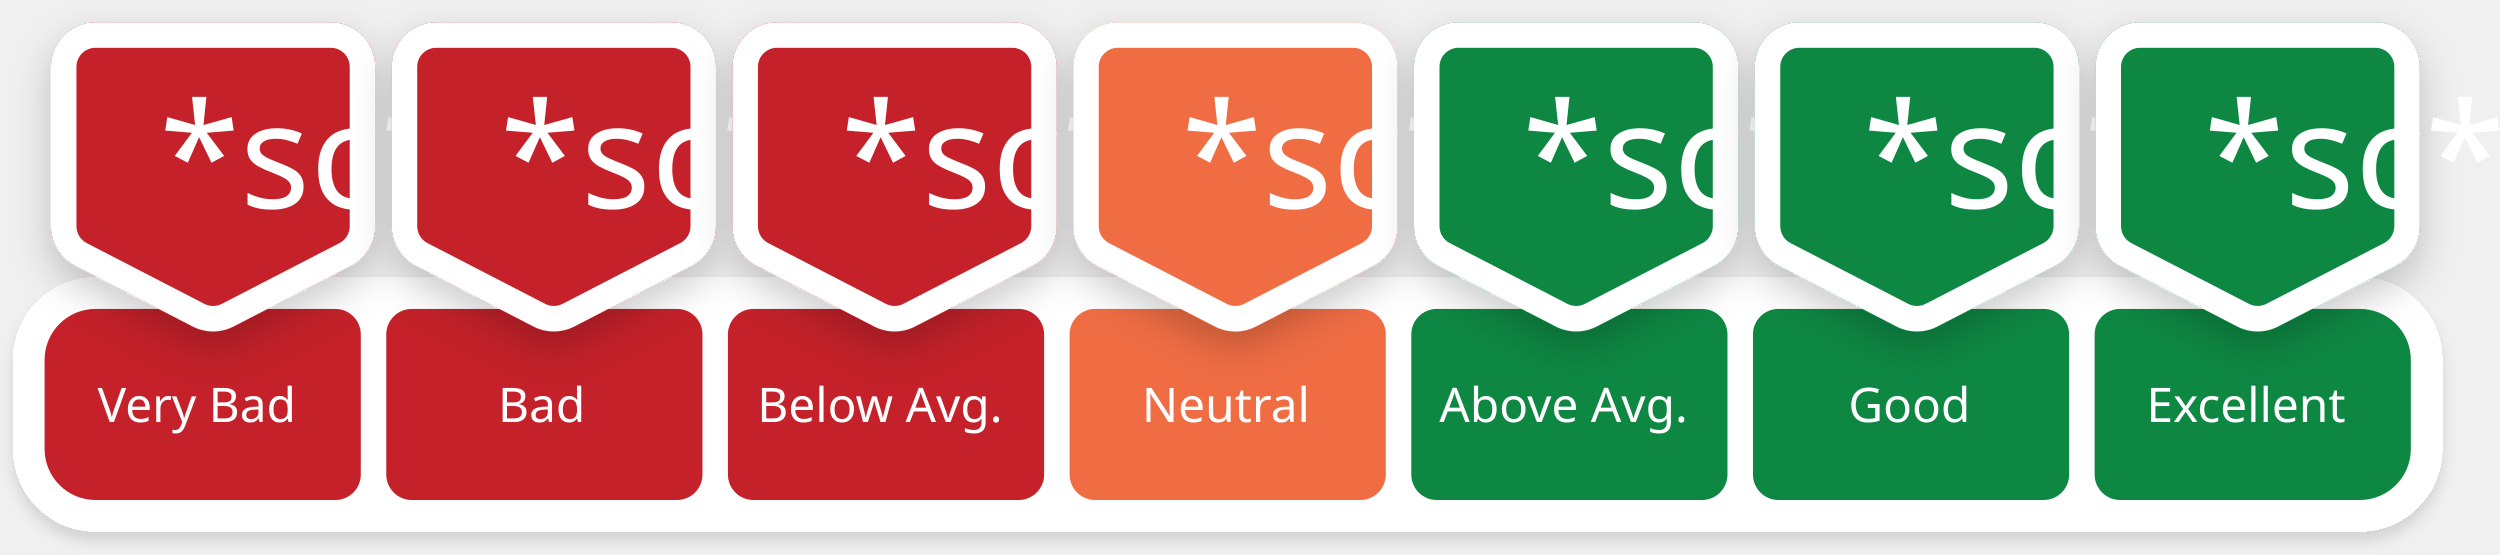
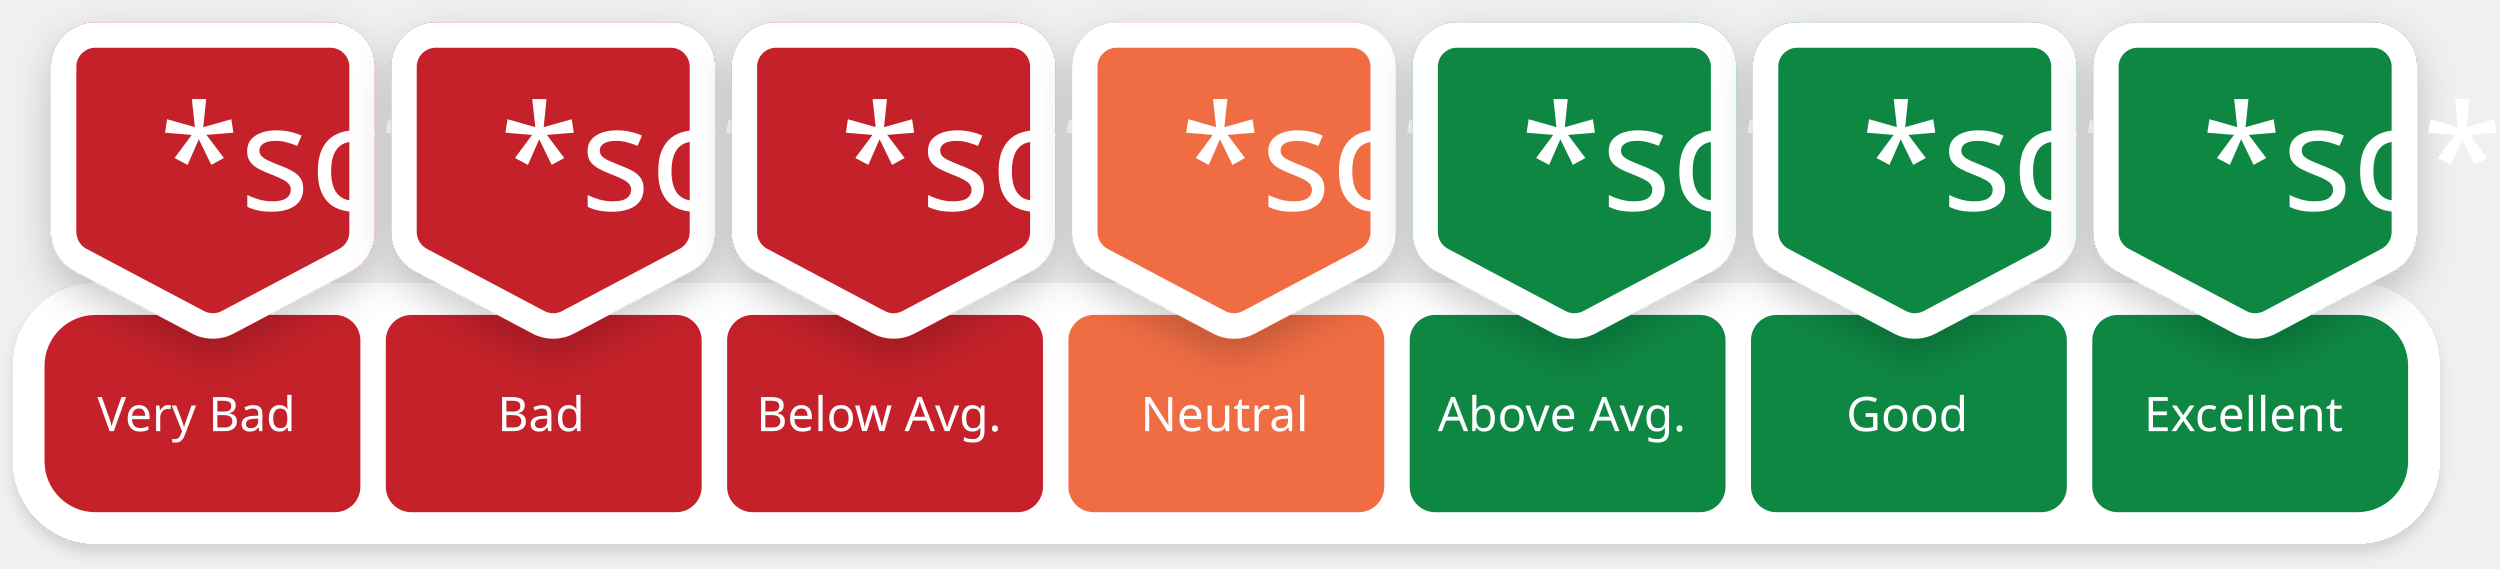
- <svg xmlns="http://www.w3.org/2000/svg" width="785" height="174" viewBox="0 0 785 174" fill="none">
+ <svg xmlns="http://www.w3.org/2000/svg" width="805" height="183" viewBox="0 0 805 183" fill="none">
  <g id="slider-ueqs">
    <g id="Frame 1" filter="url(#filter0_d_9_138)">
-       <rect x="4" y="87" width="763" height="80" rx="26" fill="white" shape-rendering="crispEdges" />
+       <rect x="4.097" y="91.17" width="781.562" height="84" rx="26.633" fill="white" shape-rendering="crispEdges" />
      <g id="frame-3">
-         <path d="M14 113C14 104.163 21.163 97 30 97H105.286C109.704 97 113.286 100.582 113.286 105V149C113.286 153.418 109.704 157 105.286 157H30C21.163 157 14 149.837 14 141V113Z" fill="#C4212A" />
-         <text id="label" fill="white" xml:space="preserve" style="white-space: pre" font-family="Arial Rounded MT Bold" font-size="15" letter-spacing="0em">
-           <tspan x="30.618" y="132.515">Very Bad</tspan>
+         <path d="M14.341 117.803C14.341 108.751 21.678 101.414 30.73 101.414H107.847C112.373 101.414 116.042 105.082 116.042 109.608V156.732C116.042 161.258 112.373 164.927 107.847 164.927H30.73C21.678 164.927 14.341 157.589 14.341 148.538V117.803Z" fill="#C4212A" />
+         <text id="label" fill="white" xml:space="preserve" style="white-space: pre" font-family="Arial Rounded MT Bold" font-size="15.365" letter-spacing="0em">
+           <tspan x="31.363" y="138.82">Very Bad</tspan>
        </text>
      </g>
      <g id="frame-2">
-         <rect x="121.286" y="97" width="99.286" height="60" rx="8" fill="#C4212A" />
-         <text id="label_2" fill="white" xml:space="preserve" style="white-space: pre" font-family="Arial Rounded MT Bold" font-size="15" letter-spacing="0em">
-           <tspan x="156.383" y="132.515">Bad</tspan>
+         <rect x="124.236" y="101.414" width="101.701" height="63.513" rx="8.195" fill="#C4212A" />
+         <text id="label_2" fill="white" xml:space="preserve" style="white-space: pre" font-family="Arial Rounded MT Bold" font-size="15.365" letter-spacing="0em">
+           <tspan x="160.187" y="138.82">Bad</tspan>
        </text>
      </g>
      <g id="frame-1">
-         <rect x="228.571" y="97" width="99.286" height="60" rx="8" fill="#C4212A" />
-         <text id="label_3" fill="white" xml:space="preserve" style="white-space: pre" font-family="Arial Rounded MT Bold" font-size="15" letter-spacing="0em">
-           <tspan x="237.785" y="132.515">Below Avg.</tspan>
+         <rect x="234.132" y="101.414" width="101.701" height="63.513" rx="8.195" fill="#C4212A" />
+         <text id="label_3" fill="white" xml:space="preserve" style="white-space: pre" font-family="Arial Rounded MT Bold" font-size="15.365" letter-spacing="0em">
+           <tspan x="243.569" y="138.82">Below Avg.</tspan>
        </text>
      </g>
      <g id="frame0">
-         <rect x="335.857" y="97" width="99.286" height="60" rx="8" fill="#F06D44" />
-         <text id="label2" fill="white" xml:space="preserve" style="white-space: pre" font-family="Arial Rounded MT Bold" font-size="15" letter-spacing="0em">
-           <tspan x="358.554" y="132.515">Neutral</tspan>
+         <rect x="344.028" y="101.414" width="101.701" height="63.513" rx="8.195" fill="#F06D44" />
+         <text id="label2" fill="white" xml:space="preserve" style="white-space: pre" font-family="Arial Rounded MT Bold" font-size="15.365" letter-spacing="0em">
+           <tspan x="367.277" y="138.82">Neutral</tspan>
        </text>
      </g>
      <g id="frame1">
-         <rect x="443.143" y="97" width="99.286" height="60" rx="8" fill="#0E8743" />
-         <text id="label3" fill="white" xml:space="preserve" style="white-space: pre" font-family="Arial Rounded MT Bold" font-size="15" letter-spacing="0em">
-           <tspan x="451.946" y="132.515">Above Avg.</tspan>
+         <rect x="453.924" y="101.414" width="101.701" height="63.513" rx="8.195" fill="#0E8743" />
+         <text id="label3" fill="white" xml:space="preserve" style="white-space: pre" font-family="Arial Rounded MT Bold" font-size="15.365" letter-spacing="0em">
+           <tspan x="462.941" y="138.82">Above Avg.</tspan>
        </text>
      </g>
      <g id="frame2">
-         <rect x="550.429" y="97" width="99.286" height="60" rx="8" fill="#0E8743" />
-         <text id="label3_2" fill="white" xml:space="preserve" style="white-space: pre" font-family="Arial Rounded MT Bold" font-size="15" letter-spacing="0em">
-           <tspan x="580.377" y="132.515">Good</tspan>
+         <rect x="563.819" y="101.414" width="101.701" height="63.513" rx="8.195" fill="#0E8743" />
+         <text id="label3_2" fill="white" xml:space="preserve" style="white-space: pre" font-family="Arial Rounded MT Bold" font-size="15.365" letter-spacing="0em">
+           <tspan x="594.496" y="138.82">Good</tspan>
        </text>
      </g>
      <g id="frame3">
-         <path d="M657.714 105C657.714 100.582 661.296 97 665.714 97H741C749.837 97 757 104.163 757 113V141C757 149.837 749.837 157 741 157H665.714C661.296 157 657.714 153.418 657.714 149V105Z" fill="#0E8743" />
-         <text id="label3_3" fill="white" xml:space="preserve" style="white-space: pre" font-family="Arial Rounded MT Bold" font-size="15" letter-spacing="0em">
-           <tspan x="673.988" y="132.515">Excellent</tspan>
+         <path d="M673.715 109.608C673.715 105.082 677.384 101.414 681.91 101.414H759.027C768.078 101.414 775.416 108.751 775.416 117.803V148.538C775.416 157.589 768.078 164.927 759.027 164.927H681.91C677.384 164.927 673.715 161.258 673.715 156.732V109.608Z" fill="#0E8743" />
+         <text id="label3_3" fill="white" xml:space="preserve" style="white-space: pre" font-family="Arial Rounded MT Bold" font-size="15.365" letter-spacing="0em">
+           <tspan x="690.385" y="138.82">Excellent</tspan>
        </text>
      </g>
    </g>
    <g id="bubble-3">
      <g id="Union" filter="url(#filter1_d_9_138)">
        <mask id="path-16-inside-1_9_138" fill="white">
-           <path d="M73.334 102.512C69.304 104.593 64.515 104.593 60.485 102.512L23.576 83.449C18.923 81.046 16 76.247 16 71.01V21C16 13.268 22.268 7 30 7H103.818C111.55 7 117.818 13.268 117.818 21V71.01C117.818 76.247 114.896 81.046 110.243 83.449L73.334 102.512Z" />
-         </mask>
-         <path d="M73.334 102.512C69.304 104.593 64.515 104.593 60.485 102.512L23.576 83.449C18.923 81.046 16 76.247 16 71.01V21C16 13.268 22.268 7 30 7H103.818C111.55 7 117.818 13.268 117.818 21V71.01C117.818 76.247 114.896 81.046 110.243 83.449L73.334 102.512Z" fill="#C4212A" />
-         <path d="M110.243 83.449L106.572 76.341L110.243 83.449ZM23.576 83.449L27.247 76.341L23.576 83.449ZM73.334 102.512L69.662 95.404L73.334 102.512ZM60.485 102.512L64.156 95.404L27.247 76.341L23.576 83.449L19.904 90.557L56.813 109.62L60.485 102.512ZM16 71.01H24V21H16H8V71.01H16ZM30 7V15H103.818V7V-1H30V7ZM117.818 21H109.818V71.01H117.818H125.818V21H117.818ZM110.243 83.449L106.572 76.341L69.662 95.404L73.334 102.512L77.005 109.62L113.914 90.557L110.243 83.449ZM117.818 71.01H109.818C109.818 73.254 108.566 75.311 106.572 76.341L110.243 83.449L113.914 90.557C121.226 86.78 125.818 79.239 125.818 71.01H117.818ZM103.818 7V15C107.132 15 109.818 17.686 109.818 21H117.818H125.818C125.818 8.85 115.969 -1 103.818 -1V7ZM16 21H24C24 17.686 26.686 15 30 15V7V-1C17.85 -1 8 8.85 8 21H16ZM23.576 83.449L27.247 76.341C25.253 75.311 24 73.254 24 71.01H16H8C8 79.239 12.593 86.78 19.904 90.557L23.576 83.449ZM60.485 102.512L56.813 109.62C63.147 112.891 70.672 112.891 77.005 109.62L73.334 102.512L69.662 95.404C67.935 96.296 65.883 96.296 64.156 95.404L60.485 102.512Z" fill="white" mask="url(#path-16-inside-1_9_138)" />
-       </g>
-       <text id="score" fill="white" xml:space="preserve" style="white-space: pre" font-family="Arial Rounded MT Bold" font-size="46" letter-spacing="0em">
-         <tspan x="50" y="65.374">*sc*</tspan>
+           <path d="M75.247 107.389C71.049 109.611 66.024 109.611 61.827 107.389L24.02 87.372C19.325 84.887 16.389 80.01 16.389 74.698V21.511C16.389 13.591 22.81 7.17 30.73 7.17H106.344C114.264 7.17 120.684 13.591 120.684 21.511V74.698C120.684 80.01 117.748 84.887 113.054 87.372L75.247 107.389Z" />
+         </mask>
+         <path d="M75.247 107.389C71.049 109.611 66.024 109.611 61.827 107.389L24.02 87.372C19.325 84.887 16.389 80.01 16.389 74.698V21.511C16.389 13.591 22.81 7.17 30.73 7.17H106.344C114.264 7.17 120.684 13.591 120.684 21.511V74.698C120.684 80.01 117.748 84.887 113.054 87.372L75.247 107.389Z" fill="#C4212A" />
+         <path d="M113.054 87.372L116.888 94.615L113.054 87.372ZM24.02 87.372L27.854 80.13L24.02 87.372ZM61.827 107.389L65.661 100.147L27.854 80.13L24.02 87.372L20.185 94.615L57.992 114.631L61.827 107.389ZM16.389 74.698H24.584V21.511H16.389H8.195V74.698H16.389ZM30.73 7.17V15.365H106.344V7.17V-1.024H30.73V7.17ZM120.684 21.511H112.49V74.698H120.684H128.879V21.511H120.684ZM113.054 87.372L109.219 80.13L71.412 100.147L75.247 107.389L79.081 114.631L116.888 94.615L113.054 87.372ZM120.684 74.698H112.49C112.49 76.975 111.231 79.065 109.219 80.13L113.054 87.372L116.888 94.615C124.265 90.709 128.879 83.046 128.879 74.698H120.684ZM106.344 7.17V15.365C109.738 15.365 112.49 18.117 112.49 21.511H120.684H128.879C128.879 9.065 118.789 -1.024 106.344 -1.024V7.17ZM16.389 21.511H24.584C24.584 18.117 27.335 15.365 30.73 15.365V7.17V-1.024C18.284 -1.024 8.195 9.065 8.195 21.511H16.389ZM24.02 87.372L27.854 80.13C25.842 79.065 24.584 76.975 24.584 74.698H16.389H8.195C8.195 83.046 12.808 90.709 20.185 94.615L24.02 87.372ZM61.827 107.389L57.992 114.631C64.588 118.124 72.485 118.124 79.081 114.631L75.247 107.389L71.412 100.147C69.614 101.099 67.46 101.099 65.661 100.147L61.827 107.389Z" fill="white" mask="url(#path-16-inside-1_9_138)" />
+       </g>
+       <text id="score" fill="white" xml:space="preserve" style="white-space: pre" font-family="Arial Rounded MT Bold" font-size="47.119" letter-spacing="0em">
+         <tspan x="51.216" y="67.703">*sc*</tspan>
      </text>
    </g>
    <g id="bubble-2">
      <g id="Union_2" filter="url(#filter2_d_9_138)">
        <mask id="path-19-inside-2_9_138" fill="white">
-           <path d="M180.334 102.512C176.304 104.593 171.515 104.593 167.485 102.512L130.575 83.449C125.923 81.046 123 76.247 123 71.01V21C123 13.268 129.268 7 137 7H210.818C218.55 7 224.818 13.268 224.818 21V71.01C224.818 76.247 221.896 81.046 217.243 83.449L180.334 102.512Z" />
-         </mask>
-         <path d="M180.334 102.512C176.304 104.593 171.515 104.593 167.485 102.512L130.575 83.449C125.923 81.046 123 76.247 123 71.01V21C123 13.268 129.268 7 137 7H210.818C218.55 7 224.818 13.268 224.818 21V71.01C224.818 76.247 221.896 81.046 217.243 83.449L180.334 102.512Z" fill="#C4212A" />
-         <path d="M217.243 83.449L213.572 76.341L217.243 83.449ZM130.575 83.449L134.247 76.341L130.575 83.449ZM180.334 102.512L176.663 95.404L180.334 102.512ZM167.485 102.512L171.156 95.404L134.247 76.341L130.575 83.449L126.904 90.557L163.814 109.62L167.485 102.512ZM123 71.01H131V21H123H115V71.01H123ZM137 7V15H210.818V7V-1H137V7ZM224.818 21H216.818V71.01H224.818H232.818V21H224.818ZM217.243 83.449L213.572 76.341L176.663 95.404L180.334 102.512L184.005 109.62L220.914 90.557L217.243 83.449ZM224.818 71.01H216.818C216.818 73.254 215.566 75.311 213.572 76.341L217.243 83.449L220.914 90.557C228.226 86.78 232.818 79.239 232.818 71.01H224.818ZM210.818 7V15C214.132 15 216.818 17.686 216.818 21H224.818H232.818C232.818 8.85 222.969 -1 210.818 -1V7ZM123 21H131C131 17.686 133.686 15 137 15V7V-1C124.85 -1 115 8.85 115 21H123ZM130.575 83.449L134.247 76.341C132.253 75.311 131 73.254 131 71.01H123H115C115 79.239 119.593 86.78 126.904 90.557L130.575 83.449ZM167.485 102.512L163.814 109.62C170.147 112.891 177.672 112.891 184.005 109.62L180.334 102.512L176.663 95.404C174.935 96.296 172.883 96.296 171.156 95.404L167.485 102.512Z" fill="white" mask="url(#path-19-inside-2_9_138)" />
-       </g>
-       <text id="score_2" fill="white" xml:space="preserve" style="white-space: pre" font-family="Arial Rounded MT Bold" font-size="46" letter-spacing="0em">
-         <tspan x="157" y="65.374">*sc*</tspan>
+           <path d="M184.85 107.389C180.652 109.611 175.627 109.611 171.43 107.389L133.623 87.372C128.928 84.887 125.992 80.01 125.992 74.698V21.511C125.992 13.591 132.413 7.17 140.333 7.17H215.947C223.867 7.17 230.287 13.591 230.287 21.511V74.698C230.287 80.01 227.351 84.887 222.657 87.372L184.85 107.389Z" />
+         </mask>
+         <path d="M184.85 107.389C180.652 109.611 175.627 109.611 171.43 107.389L133.623 87.372C128.928 84.887 125.992 80.01 125.992 74.698V21.511C125.992 13.591 132.413 7.17 140.333 7.17H215.947C223.867 7.17 230.287 13.591 230.287 21.511V74.698C230.287 80.01 227.351 84.887 222.657 87.372L184.85 107.389Z" fill="#C4212A" />
+         <path d="M222.657 87.372L226.491 94.615L222.657 87.372ZM133.623 87.372L137.457 80.13L133.623 87.372ZM171.43 107.389L175.264 100.147L137.457 80.13L133.623 87.372L129.788 94.615L167.595 114.631L171.43 107.389ZM125.992 74.698H134.187V21.511H125.992H117.798V74.698H125.992ZM140.333 7.17V15.365H215.947V7.17V-1.024H140.333V7.17ZM230.287 21.511H222.093V74.698H230.287H238.482V21.511H230.287ZM222.657 87.372L218.822 80.13L181.016 100.147L184.85 107.389L188.684 114.631L226.491 94.615L222.657 87.372ZM230.287 74.698H222.093C222.093 76.975 220.834 79.065 218.822 80.13L222.657 87.372L226.491 94.615C233.868 90.709 238.482 83.046 238.482 74.698H230.287ZM215.947 7.17V15.365C219.341 15.365 222.093 18.117 222.093 21.511H230.287H238.482C238.482 9.065 228.392 -1.024 215.947 -1.024V7.17ZM125.992 21.511H134.187C134.187 18.117 136.939 15.365 140.333 15.365V7.17V-1.024C127.887 -1.024 117.798 9.065 117.798 21.511H125.992ZM133.623 87.372L137.457 80.13C135.445 79.065 134.187 76.975 134.187 74.698H125.992H117.798C117.798 83.046 122.411 90.709 129.788 94.615L133.623 87.372ZM171.43 107.389L167.595 114.631C174.191 118.124 182.088 118.124 188.684 114.631L184.85 107.389L181.016 100.147C179.217 101.099 177.063 101.099 175.264 100.147L171.43 107.389Z" fill="white" mask="url(#path-19-inside-2_9_138)" />
+       </g>
+       <text id="score_2" fill="white" xml:space="preserve" style="white-space: pre" font-family="Arial Rounded MT Bold" font-size="47.119" letter-spacing="0em">
+         <tspan x="160.819" y="67.703">*sc*</tspan>
      </text>
    </g>
    <g id="bubble-1">
      <g id="Union_3" filter="url(#filter3_d_9_138)">
        <mask id="path-22-inside-3_9_138" fill="white">
-           <path d="M287.334 102.512C283.304 104.593 278.515 104.593 274.485 102.512L237.575 83.449C232.923 81.046 230 76.247 230 71.01V21C230 13.268 236.268 7 244 7H317.818C325.55 7 331.818 13.268 331.818 21V71.01C331.818 76.247 328.896 81.046 324.243 83.449L287.334 102.512Z" />
-         </mask>
-         <path d="M287.334 102.512C283.304 104.593 278.515 104.593 274.485 102.512L237.575 83.449C232.923 81.046 230 76.247 230 71.01V21C230 13.268 236.268 7 244 7H317.818C325.55 7 331.818 13.268 331.818 21V71.01C331.818 76.247 328.896 81.046 324.243 83.449L287.334 102.512Z" fill="#C4212A" />
-         <path d="M324.243 83.449L320.572 76.341L324.243 83.449ZM237.575 83.449L241.247 76.341L237.575 83.449ZM287.334 102.512L283.663 95.404L287.334 102.512ZM274.485 102.512L278.156 95.404L241.247 76.341L237.575 83.449L233.904 90.557L270.814 109.62L274.485 102.512ZM230 71.01H238V21H230H222V71.01H230ZM244 7V15H317.818V7V-1H244V7ZM331.818 21H323.818V71.01H331.818H339.818V21H331.818ZM324.243 83.449L320.572 76.341L283.663 95.404L287.334 102.512L291.005 109.62L327.914 90.557L324.243 83.449ZM331.818 71.01H323.818C323.818 73.254 322.566 75.311 320.572 76.341L324.243 83.449L327.914 90.557C335.226 86.78 339.818 79.239 339.818 71.01H331.818ZM317.818 7V15C321.132 15 323.818 17.686 323.818 21H331.818H339.818C339.818 8.85 329.969 -1 317.818 -1V7ZM230 21H238C238 17.686 240.686 15 244 15V7V-1C231.85 -1 222 8.85 222 21H230ZM237.575 83.449L241.247 76.341C239.253 75.311 238 73.254 238 71.01H230H222C222 79.239 226.593 86.78 233.904 90.557L237.575 83.449ZM274.485 102.512L270.814 109.62C277.147 112.891 284.672 112.891 291.005 109.62L287.334 102.512L283.663 95.404C281.935 96.296 279.883 96.296 278.156 95.404L274.485 102.512Z" fill="white" mask="url(#path-22-inside-3_9_138)" />
-       </g>
-       <text id="score_3" fill="white" xml:space="preserve" style="white-space: pre" font-family="Arial Rounded MT Bold" font-size="46" letter-spacing="0em">
-         <tspan x="264" y="65.374">*sc*</tspan>
+           <path d="M294.453 107.389C290.256 109.611 285.23 109.611 281.033 107.389L243.226 87.372C238.531 84.887 235.595 80.01 235.595 74.698V21.511C235.595 13.591 242.016 7.17 249.936 7.17H325.55C333.47 7.17 339.89 13.591 339.89 21.511V74.698C339.89 80.01 336.954 84.887 332.26 87.372L294.453 107.389Z" />
+         </mask>
+         <path d="M294.453 107.389C290.256 109.611 285.23 109.611 281.033 107.389L243.226 87.372C238.531 84.887 235.595 80.01 235.595 74.698V21.511C235.595 13.591 242.016 7.17 249.936 7.17H325.55C333.47 7.17 339.89 13.591 339.89 21.511V74.698C339.89 80.01 336.954 84.887 332.26 87.372L294.453 107.389Z" fill="#C4212A" />
+         <path d="M332.26 87.372L336.094 94.615L332.26 87.372ZM243.226 87.372L247.06 80.13L243.226 87.372ZM281.033 107.389L284.867 100.147L247.06 80.13L243.226 87.372L239.391 94.615L277.198 114.631L281.033 107.389ZM235.595 74.698H243.79V21.511H235.595H227.401V74.698H235.595ZM249.936 7.17V15.365H325.55V7.17V-1.024H249.936V7.17ZM339.89 21.511H331.696V74.698H339.89H348.085V21.511H339.89ZM332.26 87.372L328.425 80.13L290.619 100.147L294.453 107.389L298.287 114.631L336.094 94.615L332.26 87.372ZM339.89 74.698H331.696C331.696 76.975 330.437 79.065 328.425 80.13L332.26 87.372L336.094 94.615C343.471 90.709 348.085 83.046 348.085 74.698H339.89ZM325.55 7.17V15.365C328.944 15.365 331.696 18.117 331.696 21.511H339.89H348.085C348.085 9.065 337.996 -1.024 325.55 -1.024V7.17ZM235.595 21.511H243.79C243.79 18.117 246.542 15.365 249.936 15.365V7.17V-1.024C237.49 -1.024 227.401 9.065 227.401 21.511H235.595ZM243.226 87.372L247.06 80.13C245.048 79.065 243.79 76.975 243.79 74.698H235.595H227.401C227.401 83.046 232.015 90.709 239.391 94.615L243.226 87.372ZM281.033 107.389L277.198 114.631C283.794 118.124 291.691 118.124 298.287 114.631L294.453 107.389L290.619 100.147C288.82 101.099 286.666 101.099 284.867 100.147L281.033 107.389Z" fill="white" mask="url(#path-22-inside-3_9_138)" />
+       </g>
+       <text id="score_3" fill="white" xml:space="preserve" style="white-space: pre" font-family="Arial Rounded MT Bold" font-size="47.119" letter-spacing="0em">
+         <tspan x="270.423" y="67.703">*sc*</tspan>
      </text>
    </g>
    <g id="bubble0">
      <g id="Union_4" filter="url(#filter4_d_9_138)">
        <mask id="path-25-inside-4_9_138" fill="white">
-           <path d="M394.334 102.512C390.304 104.593 385.515 104.593 381.485 102.512L344.575 83.449C339.923 81.046 337 76.247 337 71.01V21C337 13.268 343.268 7 351 7H424.818C432.55 7 438.818 13.268 438.818 21V71.01C438.818 76.247 435.896 81.046 431.243 83.449L394.334 102.512Z" />
-         </mask>
-         <path d="M394.334 102.512C390.304 104.593 385.515 104.593 381.485 102.512L344.575 83.449C339.923 81.046 337 76.247 337 71.01V21C337 13.268 343.268 7 351 7H424.818C432.55 7 438.818 13.268 438.818 21V71.01C438.818 76.247 435.896 81.046 431.243 83.449L394.334 102.512Z" fill="#F06D44" />
-         <path d="M431.243 83.449L427.572 76.341L431.243 83.449ZM344.575 83.449L348.247 76.341L344.575 83.449ZM394.334 102.512L390.663 95.404L394.334 102.512ZM381.485 102.512L385.156 95.404L348.247 76.341L344.575 83.449L340.904 90.557L377.814 109.62L381.485 102.512ZM337 71.01H345V21H337H329V71.01H337ZM351 7V15H424.818V7V-1H351V7ZM438.818 21H430.818V71.01H438.818H446.818V21H438.818ZM431.243 83.449L427.572 76.341L390.663 95.404L394.334 102.512L398.005 109.62L434.914 90.557L431.243 83.449ZM438.818 71.01H430.818C430.818 73.254 429.566 75.311 427.572 76.341L431.243 83.449L434.914 90.557C442.226 86.78 446.818 79.239 446.818 71.01H438.818ZM424.818 7V15C428.132 15 430.818 17.686 430.818 21H438.818H446.818C446.818 8.85 436.969 -1 424.818 -1V7ZM337 21H345C345 17.686 347.686 15 351 15V7V-1C338.85 -1 329 8.85 329 21H337ZM344.575 83.449L348.247 76.341C346.253 75.311 345 73.254 345 71.01H337H329C329 79.239 333.593 86.78 340.904 90.557L344.575 83.449ZM381.485 102.512L377.814 109.62C384.147 112.891 391.672 112.891 398.005 109.62L394.334 102.512L390.663 95.404C388.935 96.296 386.883 96.296 385.156 95.404L381.485 102.512Z" fill="white" mask="url(#path-25-inside-4_9_138)" />
-       </g>
-       <text id="score_4" fill="white" xml:space="preserve" style="white-space: pre" font-family="Arial Rounded MT Bold" font-size="46" letter-spacing="0em">
-         <tspan x="371" y="65.374">*sc*</tspan>
+           <path d="M404.056 107.389C399.859 109.611 394.833 109.611 390.636 107.389L352.829 87.372C348.135 84.887 345.198 80.01 345.198 74.698V21.511C345.198 13.591 351.619 7.17 359.539 7.17H435.153C443.073 7.17 449.493 13.591 449.493 21.511V74.698C449.493 80.01 446.557 84.887 441.863 87.372L404.056 107.389Z" />
+         </mask>
+         <path d="M404.056 107.389C399.859 109.611 394.833 109.611 390.636 107.389L352.829 87.372C348.135 84.887 345.198 80.01 345.198 74.698V21.511C345.198 13.591 351.619 7.17 359.539 7.17H435.153C443.073 7.17 449.493 13.591 449.493 21.511V74.698C449.493 80.01 446.557 84.887 441.863 87.372L404.056 107.389Z" fill="#F06D44" />
+         <path d="M441.863 87.372L445.697 94.615L441.863 87.372ZM352.829 87.372L356.663 80.13L352.829 87.372ZM390.636 107.389L394.47 100.147L356.663 80.13L352.829 87.372L348.995 94.615L386.801 114.631L390.636 107.389ZM345.198 74.698H353.393V21.511H345.198H337.004V74.698H345.198ZM359.539 7.17V15.365H435.153V7.17V-1.024H359.539V7.17ZM449.493 21.511H441.299V74.698H449.493H457.688V21.511H449.493ZM441.863 87.372L438.029 80.13L400.222 100.147L404.056 107.389L407.89 114.631L445.697 94.615L441.863 87.372ZM449.493 74.698H441.299C441.299 76.975 440.04 79.065 438.029 80.13L441.863 87.372L445.697 94.615C453.074 90.709 457.688 83.046 457.688 74.698H449.493ZM435.153 7.17V15.365C438.547 15.365 441.299 18.117 441.299 21.511H449.493H457.688C457.688 9.065 447.599 -1.024 435.153 -1.024V7.17ZM345.198 21.511H353.393C353.393 18.117 356.145 15.365 359.539 15.365V7.17V-1.024C347.093 -1.024 337.004 9.065 337.004 21.511H345.198ZM352.829 87.372L356.663 80.13C354.651 79.065 353.393 76.975 353.393 74.698H345.198H337.004C337.004 83.046 341.618 90.709 348.995 94.615L352.829 87.372ZM390.636 107.389L386.801 114.631C393.397 118.124 401.294 118.124 407.89 114.631L404.056 107.389L400.222 100.147C398.423 101.099 396.269 101.099 394.47 100.147L390.636 107.389Z" fill="white" mask="url(#path-25-inside-4_9_138)" />
+       </g>
+       <text id="score_4" fill="white" xml:space="preserve" style="white-space: pre" font-family="Arial Rounded MT Bold" font-size="47.119" letter-spacing="0em">
+         <tspan x="380.026" y="67.703">*sc*</tspan>
      </text>
    </g>
    <g id="bubble1">
      <g id="Union_5" filter="url(#filter5_d_9_138)">
        <mask id="path-28-inside-5_9_138" fill="white">
-           <path d="M501.334 102.512C497.304 104.593 492.515 104.593 488.485 102.512L451.575 83.449C446.923 81.046 444 76.247 444 71.01V21C444 13.268 450.268 7 458 7H531.818C539.55 7 545.818 13.268 545.818 21V71.01C545.818 76.247 542.896 81.046 538.243 83.449L501.334 102.512Z" />
-         </mask>
-         <path d="M501.334 102.512C497.304 104.593 492.515 104.593 488.485 102.512L451.575 83.449C446.923 81.046 444 76.247 444 71.01V21C444 13.268 450.268 7 458 7H531.818C539.55 7 545.818 13.268 545.818 21V71.01C545.818 76.247 542.896 81.046 538.243 83.449L501.334 102.512Z" fill="#0E8743" />
-         <path d="M538.243 83.449L534.572 76.341L538.243 83.449ZM451.575 83.449L455.247 76.341L451.575 83.449ZM501.334 102.512L497.663 95.404L501.334 102.512ZM488.485 102.512L492.156 95.404L455.247 76.341L451.575 83.449L447.904 90.557L484.814 109.62L488.485 102.512ZM444 71.01H452V21H444H436V71.01H444ZM458 7V15H531.818V7V-1H458V7ZM545.818 21H537.818V71.01H545.818H553.818V21H545.818ZM538.243 83.449L534.572 76.341L497.663 95.404L501.334 102.512L505.005 109.62L541.914 90.557L538.243 83.449ZM545.818 71.01H537.818C537.818 73.254 536.566 75.311 534.572 76.341L538.243 83.449L541.914 90.557C549.226 86.78 553.818 79.239 553.818 71.01H545.818ZM531.818 7V15C535.132 15 537.818 17.686 537.818 21H545.818H553.818C553.818 8.85 543.969 -1 531.818 -1V7ZM444 21H452C452 17.686 454.686 15 458 15V7V-1C445.85 -1 436 8.85 436 21H444ZM451.575 83.449L455.247 76.341C453.253 75.311 452 73.254 452 71.01H444H436C436 79.239 440.593 86.78 447.904 90.557L451.575 83.449ZM488.485 102.512L484.814 109.62C491.147 112.891 498.672 112.891 505.005 109.62L501.334 102.512L497.663 95.404C495.935 96.296 493.883 96.296 492.156 95.404L488.485 102.512Z" fill="white" mask="url(#path-28-inside-5_9_138)" />
-       </g>
-       <text id="score_5" fill="white" xml:space="preserve" style="white-space: pre" font-family="Arial Rounded MT Bold" font-size="46" letter-spacing="0em">
-         <tspan x="478" y="65.374">*sc*</tspan>
+           <path d="M513.659 107.389C509.462 109.611 504.436 109.611 500.239 107.389L462.432 87.372C457.738 84.887 454.802 80.01 454.802 74.698V21.511C454.802 13.591 461.222 7.17 469.142 7.17H544.756C552.676 7.17 559.096 13.591 559.096 21.511V74.698C559.096 80.01 556.16 84.887 551.466 87.372L513.659 107.389Z" />
+         </mask>
+         <path d="M513.659 107.389C509.462 109.611 504.436 109.611 500.239 107.389L462.432 87.372C457.738 84.887 454.802 80.01 454.802 74.698V21.511C454.802 13.591 461.222 7.17 469.142 7.17H544.756C552.676 7.17 559.096 13.591 559.096 21.511V74.698C559.096 80.01 556.16 84.887 551.466 87.372L513.659 107.389Z" fill="#0E8743" />
+         <path d="M551.466 87.372L555.3 94.615L551.466 87.372ZM462.432 87.372L466.266 80.13L462.432 87.372ZM500.239 107.389L504.073 100.147L466.266 80.13L462.432 87.372L458.598 94.615L496.404 114.631L500.239 107.389ZM454.802 74.698H462.996V21.511H454.802H446.607V74.698H454.802ZM469.142 7.17V15.365H544.756V7.17V-1.024H469.142V7.17ZM559.096 21.511H550.902V74.698H559.096H567.291V21.511H559.096ZM551.466 87.372L547.632 80.13L509.825 100.147L513.659 107.389L517.494 114.631L555.3 94.615L551.466 87.372ZM559.096 74.698H550.902C550.902 76.975 549.644 79.065 547.632 80.13L551.466 87.372L555.3 94.615C562.677 90.709 567.291 83.046 567.291 74.698H559.096ZM544.756 7.17V15.365C548.15 15.365 550.902 18.117 550.902 21.511H559.096H567.291C567.291 9.065 557.202 -1.024 544.756 -1.024V7.17ZM454.802 21.511H462.996C462.996 18.117 465.748 15.365 469.142 15.365V7.17V-1.024C456.696 -1.024 446.607 9.065 446.607 21.511H454.802ZM462.432 87.372L466.266 80.13C464.254 79.065 462.996 76.975 462.996 74.698H454.802H446.607C446.607 83.046 451.221 90.709 458.598 94.615L462.432 87.372ZM500.239 107.389L496.404 114.631C503 118.124 510.898 118.124 517.494 114.631L513.659 107.389L509.825 100.147C508.026 101.099 505.872 101.099 504.073 100.147L500.239 107.389Z" fill="white" mask="url(#path-28-inside-5_9_138)" />
+       </g>
+       <text id="score_5" fill="white" xml:space="preserve" style="white-space: pre" font-family="Arial Rounded MT Bold" font-size="47.119" letter-spacing="0em">
+         <tspan x="489.629" y="67.703">*sc*</tspan>
      </text>
    </g>
    <g id="bubble2">
      <g id="Union_6" filter="url(#filter6_d_9_138)">
        <mask id="path-31-inside-6_9_138" fill="white">
-           <path d="M608.334 102.512C604.304 104.593 599.515 104.593 595.485 102.512L558.575 83.449C553.923 81.046 551 76.247 551 71.01V21C551 13.268 557.268 7 565 7H638.818C646.55 7 652.818 13.268 652.818 21V71.01C652.818 76.247 649.896 81.046 645.243 83.449L608.334 102.512Z" />
-         </mask>
-         <path d="M608.334 102.512C604.304 104.593 599.515 104.593 595.485 102.512L558.575 83.449C553.923 81.046 551 76.247 551 71.01V21C551 13.268 557.268 7 565 7H638.818C646.55 7 652.818 13.268 652.818 21V71.01C652.818 76.247 649.896 81.046 645.243 83.449L608.334 102.512Z" fill="#0E8743" />
-         <path d="M645.243 83.449L641.572 76.341L645.243 83.449ZM558.575 83.449L562.247 76.341L558.575 83.449ZM608.334 102.512L604.663 95.404L608.334 102.512ZM595.485 102.512L599.156 95.404L562.247 76.341L558.575 83.449L554.904 90.557L591.814 109.62L595.485 102.512ZM551 71.01H559V21H551H543V71.01H551ZM565 7V15H638.818V7V-1H565V7ZM652.818 21H644.818V71.01H652.818H660.818V21H652.818ZM645.243 83.449L641.572 76.341L604.663 95.404L608.334 102.512L612.005 109.62L648.914 90.557L645.243 83.449ZM652.818 71.01H644.818C644.818 73.254 643.566 75.311 641.572 76.341L645.243 83.449L648.914 90.557C656.226 86.78 660.818 79.239 660.818 71.01H652.818ZM638.818 7V15C642.132 15 644.818 17.686 644.818 21H652.818H660.818C660.818 8.85 650.969 -1 638.818 -1V7ZM551 21H559C559 17.686 561.686 15 565 15V7V-1C552.85 -1 543 8.85 543 21H551ZM558.575 83.449L562.247 76.341C560.253 75.311 559 73.254 559 71.01H551H543C543 79.239 547.593 86.78 554.904 90.557L558.575 83.449ZM595.485 102.512L591.814 109.62C598.147 112.891 605.672 112.891 612.005 109.62L608.334 102.512L604.663 95.404C602.935 96.296 600.883 96.296 599.156 95.404L595.485 102.512Z" fill="white" mask="url(#path-31-inside-6_9_138)" />
-       </g>
-       <text id="score_6" fill="white" xml:space="preserve" style="white-space: pre" font-family="Arial Rounded MT Bold" font-size="46" letter-spacing="0em">
-         <tspan x="585" y="65.374">*sc*</tspan>
+           <path d="M623.262 107.389C619.065 109.611 614.039 109.611 609.842 107.389L572.035 87.372C567.341 84.887 564.405 80.01 564.405 74.698V21.511C564.405 13.591 570.825 7.17 578.745 7.17H654.359C662.279 7.17 668.7 13.591 668.7 21.511V74.698C668.7 80.01 665.763 84.887 661.069 87.372L623.262 107.389Z" />
+         </mask>
+         <path d="M623.262 107.389C619.065 109.611 614.039 109.611 609.842 107.389L572.035 87.372C567.341 84.887 564.405 80.01 564.405 74.698V21.511C564.405 13.591 570.825 7.17 578.745 7.17H654.359C662.279 7.17 668.7 13.591 668.7 21.511V74.698C668.7 80.01 665.763 84.887 661.069 87.372L623.262 107.389Z" fill="#0E8743" />
+         <path d="M661.069 87.372L664.903 94.615L661.069 87.372ZM572.035 87.372L575.869 80.13L572.035 87.372ZM609.842 107.389L613.676 100.147L575.869 80.13L572.035 87.372L568.201 94.615L606.008 114.631L609.842 107.389ZM564.405 74.698H572.599V21.511H564.405H556.21V74.698H564.405ZM578.745 7.17V15.365H654.359V7.17V-1.024H578.745V7.17ZM668.7 21.511H660.505V74.698H668.7H676.894V21.511H668.7ZM661.069 87.372L657.235 80.13L619.428 100.147L623.262 107.389L627.097 114.631L664.903 94.615L661.069 87.372ZM668.7 74.698H660.505C660.505 76.975 659.247 79.065 657.235 80.13L661.069 87.372L664.903 94.615C672.28 90.709 676.894 83.046 676.894 74.698H668.7ZM654.359 7.17V15.365C657.753 15.365 660.505 18.117 660.505 21.511H668.7H676.894C676.894 9.065 666.805 -1.024 654.359 -1.024V7.17ZM564.405 21.511H572.599C572.599 18.117 575.351 15.365 578.745 15.365V7.17V-1.024C566.299 -1.024 556.21 9.065 556.21 21.511H564.405ZM572.035 87.372L575.869 80.13C573.858 79.065 572.599 76.975 572.599 74.698H564.405H556.21C556.21 83.046 560.824 90.709 568.201 94.615L572.035 87.372ZM609.842 107.389L606.008 114.631C612.604 118.124 620.501 118.124 627.097 114.631L623.262 107.389L619.428 100.147C617.629 101.099 615.475 101.099 613.676 100.147L609.842 107.389Z" fill="white" mask="url(#path-31-inside-6_9_138)" />
+       </g>
+       <text id="score_6" fill="white" xml:space="preserve" style="white-space: pre" font-family="Arial Rounded MT Bold" font-size="47.119" letter-spacing="0em">
+         <tspan x="599.232" y="67.703">*sc*</tspan>
      </text>
    </g>
    <g id="bubble3">
      <g id="Union_7" filter="url(#filter7_d_9_138)">
        <mask id="path-34-inside-7_9_138" fill="white">
-           <path d="M715.334 102.512C711.304 104.593 706.515 104.593 702.485 102.512L665.575 83.449C660.923 81.046 658 76.247 658 71.01V21C658 13.268 664.268 7 672 7H745.818C753.55 7 759.818 13.268 759.818 21V71.01C759.818 76.247 756.896 81.046 752.243 83.449L715.334 102.512Z" />
-         </mask>
-         <path d="M715.334 102.512C711.304 104.593 706.515 104.593 702.485 102.512L665.575 83.449C660.923 81.046 658 76.247 658 71.01V21C658 13.268 664.268 7 672 7H745.818C753.55 7 759.818 13.268 759.818 21V71.01C759.818 76.247 756.896 81.046 752.243 83.449L715.334 102.512Z" fill="#0E8743" />
-         <path d="M752.243 83.449L748.572 76.341L752.243 83.449ZM665.575 83.449L669.247 76.341L665.575 83.449ZM715.334 102.512L711.663 95.404L715.334 102.512ZM702.485 102.512L706.156 95.404L669.247 76.341L665.575 83.449L661.904 90.557L698.814 109.62L702.485 102.512ZM658 71.01H666V21H658H650V71.01H658ZM672 7V15H745.818V7V-1H672V7ZM759.818 21H751.818V71.01H759.818H767.818V21H759.818ZM752.243 83.449L748.572 76.341L711.663 95.404L715.334 102.512L719.005 109.62L755.914 90.557L752.243 83.449ZM759.818 71.01H751.818C751.818 73.254 750.566 75.311 748.572 76.341L752.243 83.449L755.914 90.557C763.226 86.78 767.818 79.239 767.818 71.01H759.818ZM745.818 7V15C749.132 15 751.818 17.686 751.818 21H759.818H767.818C767.818 8.85 757.969 -1 745.818 -1V7ZM658 21H666C666 17.686 668.686 15 672 15V7V-1C659.85 -1 650 8.85 650 21H658ZM665.575 83.449L669.247 76.341C667.253 75.311 666 73.254 666 71.01H658H650C650 79.239 654.593 86.78 661.904 90.557L665.575 83.449ZM702.485 102.512L698.814 109.62C705.147 112.891 712.672 112.891 719.005 109.62L715.334 102.512L711.663 95.404C709.935 96.296 707.883 96.296 706.156 95.404L702.485 102.512Z" fill="white" mask="url(#path-34-inside-7_9_138)" />
-       </g>
-       <text id="score_7" fill="white" xml:space="preserve" style="white-space: pre" font-family="Arial Rounded MT Bold" font-size="46" letter-spacing="0em">
-         <tspan x="692" y="65.374">*sc*</tspan>
+           <path d="M732.865 107.389C728.668 109.611 723.642 109.611 719.445 107.389L681.638 87.372C676.944 84.887 674.008 80.01 674.008 74.698V21.511C674.008 13.591 680.428 7.17 688.348 7.17H763.962C771.882 7.17 778.303 13.591 778.303 21.511V74.698C778.303 80.01 775.367 84.887 770.672 87.372L732.865 107.389Z" />
+         </mask>
+         <path d="M732.865 107.389C728.668 109.611 723.642 109.611 719.445 107.389L681.638 87.372C676.944 84.887 674.008 80.01 674.008 74.698V21.511C674.008 13.591 680.428 7.17 688.348 7.17H763.962C771.882 7.17 778.303 13.591 778.303 21.511V74.698C778.303 80.01 775.367 84.887 770.672 87.372L732.865 107.389Z" fill="#0E8743" />
+         <path d="M770.672 87.372L774.507 94.615L770.672 87.372ZM681.638 87.372L685.473 80.13L681.638 87.372ZM719.445 107.389L723.279 100.147L685.473 80.13L681.638 87.372L677.804 94.615L715.611 114.631L719.445 107.389ZM674.008 74.698H682.202V21.511H674.008H665.813V74.698H674.008ZM688.348 7.17V15.365H763.962V7.17V-1.024H688.348V7.17ZM778.303 21.511H770.108V74.698H778.303H786.497V21.511H778.303ZM770.672 87.372L766.838 80.13L729.031 100.147L732.865 107.389L736.7 114.631L774.507 94.615L770.672 87.372ZM778.303 74.698H770.108C770.108 76.975 768.85 79.065 766.838 80.13L770.672 87.372L774.507 94.615C781.883 90.709 786.497 83.046 786.497 74.698H778.303ZM763.962 7.17V15.365C767.356 15.365 770.108 18.117 770.108 21.511H778.303H786.497C786.497 9.065 776.408 -1.024 763.962 -1.024V7.17ZM674.008 21.511H682.202C682.202 18.117 684.954 15.365 688.348 15.365V7.17V-1.024C675.902 -1.024 665.813 9.065 665.813 21.511H674.008ZM681.638 87.372L685.473 80.13C683.461 79.065 682.202 76.975 682.202 74.698H674.008H665.813C665.813 83.046 670.427 90.709 677.804 94.615L681.638 87.372ZM719.445 107.389L715.611 114.631C722.207 118.124 730.104 118.124 736.7 114.631L732.865 107.389L729.031 100.147C727.232 101.099 725.078 101.099 723.279 100.147L719.445 107.389Z" fill="white" mask="url(#path-34-inside-7_9_138)" />
+       </g>
+       <text id="score_7" fill="white" xml:space="preserve" style="white-space: pre" font-family="Arial Rounded MT Bold" font-size="47.119" letter-spacing="0em">
+         <tspan x="708.835" y="67.703">*sc*</tspan>
      </text>
    </g>
  </g>
  <defs>
-     <filter id="filter0_d_9_138" x="0" y="86" width="771" height="88" filterUnits="userSpaceOnUse" color-interpolation-filters="sRGB">
-       <feFlood flood-opacity="0" result="BackgroundImageFix" />
-       <feColorMatrix in="SourceAlpha" type="matrix" values="0 0 0 0 0 0 0 0 0 0 0 0 0 0 0 0 0 0 127 0" result="hardAlpha" />
-       <feOffset dy="3" />
-       <feGaussianBlur stdDeviation="2" />
+     <filter id="filter0_d_9_138" x="0" y="90.146" width="789.757" height="92.195" filterUnits="userSpaceOnUse" color-interpolation-filters="sRGB">
+       <feFlood flood-opacity="0" result="BackgroundImageFix" />
+       <feColorMatrix in="SourceAlpha" type="matrix" values="0 0 0 0 0 0 0 0 0 0 0 0 0 0 0 0 0 0 127 0" result="hardAlpha" />
+       <feOffset dy="3.073" />
+       <feGaussianBlur stdDeviation="2.049" />
      <feComposite in2="hardAlpha" operator="out" />
      <feColorMatrix type="matrix" values="0 0 0 0 0 0 0 0 0 0 0 0 0 0 0 0 0 0 0.12 0" />
      <feBlend mode="normal" in2="BackgroundImageFix" result="effect1_dropShadow_9_138" />
      <feBlend mode="normal" in="SourceGraphic" in2="effect1_dropShadow_9_138" result="shape" />
    </filter>
-     <filter id="filter1_d_9_138" x="4" y="0" width="125.818" height="121.073" filterUnits="userSpaceOnUse" color-interpolation-filters="sRGB">
-       <feFlood flood-opacity="0" result="BackgroundImageFix" />
-       <feColorMatrix in="SourceAlpha" type="matrix" values="0 0 0 0 0 0 0 0 0 0 0 0 0 0 0 0 0 0 127 0" result="hardAlpha" />
-       <feOffset dy="5" />
-       <feGaussianBlur stdDeviation="6" />
-       <feComposite in2="hardAlpha" operator="out" />
-       <feColorMatrix type="matrix" values="0 0 0 0 0 0 0 0 0 0 0 0 0 0 0 0 0 0 0.2 0" />
-       <feBlend mode="normal" in2="BackgroundImageFix" result="effect1_dropShadow_9_138" />
-       <feBlend mode="normal" in="SourceGraphic" in2="effect1_dropShadow_9_138" result="shape" />
-     </filter>
-     <filter id="filter2_d_9_138" x="111" y="0" width="125.818" height="121.073" filterUnits="userSpaceOnUse" color-interpolation-filters="sRGB">
-       <feFlood flood-opacity="0" result="BackgroundImageFix" />
-       <feColorMatrix in="SourceAlpha" type="matrix" values="0 0 0 0 0 0 0 0 0 0 0 0 0 0 0 0 0 0 127 0" result="hardAlpha" />
-       <feOffset dy="5" />
-       <feGaussianBlur stdDeviation="6" />
-       <feComposite in2="hardAlpha" operator="out" />
-       <feColorMatrix type="matrix" values="0 0 0 0 0 0 0 0 0 0 0 0 0 0 0 0 0 0 0.2 0" />
-       <feBlend mode="normal" in2="BackgroundImageFix" result="effect1_dropShadow_9_138" />
-       <feBlend mode="normal" in="SourceGraphic" in2="effect1_dropShadow_9_138" result="shape" />
-     </filter>
-     <filter id="filter3_d_9_138" x="218" y="0" width="125.818" height="121.073" filterUnits="userSpaceOnUse" color-interpolation-filters="sRGB">
-       <feFlood flood-opacity="0" result="BackgroundImageFix" />
-       <feColorMatrix in="SourceAlpha" type="matrix" values="0 0 0 0 0 0 0 0 0 0 0 0 0 0 0 0 0 0 127 0" result="hardAlpha" />
-       <feOffset dy="5" />
-       <feGaussianBlur stdDeviation="6" />
-       <feComposite in2="hardAlpha" operator="out" />
-       <feColorMatrix type="matrix" values="0 0 0 0 0 0 0 0 0 0 0 0 0 0 0 0 0 0 0.2 0" />
-       <feBlend mode="normal" in2="BackgroundImageFix" result="effect1_dropShadow_9_138" />
-       <feBlend mode="normal" in="SourceGraphic" in2="effect1_dropShadow_9_138" result="shape" />
-     </filter>
-     <filter id="filter4_d_9_138" x="325" y="0" width="125.818" height="121.073" filterUnits="userSpaceOnUse" color-interpolation-filters="sRGB">
-       <feFlood flood-opacity="0" result="BackgroundImageFix" />
-       <feColorMatrix in="SourceAlpha" type="matrix" values="0 0 0 0 0 0 0 0 0 0 0 0 0 0 0 0 0 0 127 0" result="hardAlpha" />
-       <feOffset dy="5" />
-       <feGaussianBlur stdDeviation="6" />
-       <feComposite in2="hardAlpha" operator="out" />
-       <feColorMatrix type="matrix" values="0 0 0 0 0 0 0 0 0 0 0 0 0 0 0 0 0 0 0.2 0" />
-       <feBlend mode="normal" in2="BackgroundImageFix" result="effect1_dropShadow_9_138" />
-       <feBlend mode="normal" in="SourceGraphic" in2="effect1_dropShadow_9_138" result="shape" />
-     </filter>
-     <filter id="filter5_d_9_138" x="432" y="0" width="125.818" height="121.073" filterUnits="userSpaceOnUse" color-interpolation-filters="sRGB">
-       <feFlood flood-opacity="0" result="BackgroundImageFix" />
-       <feColorMatrix in="SourceAlpha" type="matrix" values="0 0 0 0 0 0 0 0 0 0 0 0 0 0 0 0 0 0 127 0" result="hardAlpha" />
-       <feOffset dy="5" />
-       <feGaussianBlur stdDeviation="6" />
-       <feComposite in2="hardAlpha" operator="out" />
-       <feColorMatrix type="matrix" values="0 0 0 0 0 0 0 0 0 0 0 0 0 0 0 0 0 0 0.2 0" />
-       <feBlend mode="normal" in2="BackgroundImageFix" result="effect1_dropShadow_9_138" />
-       <feBlend mode="normal" in="SourceGraphic" in2="effect1_dropShadow_9_138" result="shape" />
-     </filter>
-     <filter id="filter6_d_9_138" x="539" y="0" width="125.818" height="121.073" filterUnits="userSpaceOnUse" color-interpolation-filters="sRGB">
-       <feFlood flood-opacity="0" result="BackgroundImageFix" />
-       <feColorMatrix in="SourceAlpha" type="matrix" values="0 0 0 0 0 0 0 0 0 0 0 0 0 0 0 0 0 0 127 0" result="hardAlpha" />
-       <feOffset dy="5" />
-       <feGaussianBlur stdDeviation="6" />
-       <feComposite in2="hardAlpha" operator="out" />
-       <feColorMatrix type="matrix" values="0 0 0 0 0 0 0 0 0 0 0 0 0 0 0 0 0 0 0.2 0" />
-       <feBlend mode="normal" in2="BackgroundImageFix" result="effect1_dropShadow_9_138" />
-       <feBlend mode="normal" in="SourceGraphic" in2="effect1_dropShadow_9_138" result="shape" />
-     </filter>
-     <filter id="filter7_d_9_138" x="646" y="0" width="125.818" height="121.073" filterUnits="userSpaceOnUse" color-interpolation-filters="sRGB">
-       <feFlood flood-opacity="0" result="BackgroundImageFix" />
-       <feColorMatrix in="SourceAlpha" type="matrix" values="0 0 0 0 0 0 0 0 0 0 0 0 0 0 0 0 0 0 127 0" result="hardAlpha" />
-       <feOffset dy="5" />
-       <feGaussianBlur stdDeviation="6" />
+     <filter id="filter1_d_9_138" x="4.097" y="-6.19888e-06" width="128.879" height="126.469" filterUnits="userSpaceOnUse" color-interpolation-filters="sRGB">
+       <feFlood flood-opacity="0" result="BackgroundImageFix" />
+       <feColorMatrix in="SourceAlpha" type="matrix" values="0 0 0 0 0 0 0 0 0 0 0 0 0 0 0 0 0 0 127 0" result="hardAlpha" />
+       <feOffset dy="5.122" />
+       <feGaussianBlur stdDeviation="6.146" />
+       <feComposite in2="hardAlpha" operator="out" />
+       <feColorMatrix type="matrix" values="0 0 0 0 0 0 0 0 0 0 0 0 0 0 0 0 0 0 0.2 0" />
+       <feBlend mode="normal" in2="BackgroundImageFix" result="effect1_dropShadow_9_138" />
+       <feBlend mode="normal" in="SourceGraphic" in2="effect1_dropShadow_9_138" result="shape" />
+     </filter>
+     <filter id="filter2_d_9_138" x="113.7" y="-6.19888e-06" width="128.879" height="126.469" filterUnits="userSpaceOnUse" color-interpolation-filters="sRGB">
+       <feFlood flood-opacity="0" result="BackgroundImageFix" />
+       <feColorMatrix in="SourceAlpha" type="matrix" values="0 0 0 0 0 0 0 0 0 0 0 0 0 0 0 0 0 0 127 0" result="hardAlpha" />
+       <feOffset dy="5.122" />
+       <feGaussianBlur stdDeviation="6.146" />
+       <feComposite in2="hardAlpha" operator="out" />
+       <feColorMatrix type="matrix" values="0 0 0 0 0 0 0 0 0 0 0 0 0 0 0 0 0 0 0.2 0" />
+       <feBlend mode="normal" in2="BackgroundImageFix" result="effect1_dropShadow_9_138" />
+       <feBlend mode="normal" in="SourceGraphic" in2="effect1_dropShadow_9_138" result="shape" />
+     </filter>
+     <filter id="filter3_d_9_138" x="223.303" y="-6.19888e-06" width="128.879" height="126.469" filterUnits="userSpaceOnUse" color-interpolation-filters="sRGB">
+       <feFlood flood-opacity="0" result="BackgroundImageFix" />
+       <feColorMatrix in="SourceAlpha" type="matrix" values="0 0 0 0 0 0 0 0 0 0 0 0 0 0 0 0 0 0 127 0" result="hardAlpha" />
+       <feOffset dy="5.122" />
+       <feGaussianBlur stdDeviation="6.146" />
+       <feComposite in2="hardAlpha" operator="out" />
+       <feColorMatrix type="matrix" values="0 0 0 0 0 0 0 0 0 0 0 0 0 0 0 0 0 0 0.2 0" />
+       <feBlend mode="normal" in2="BackgroundImageFix" result="effect1_dropShadow_9_138" />
+       <feBlend mode="normal" in="SourceGraphic" in2="effect1_dropShadow_9_138" result="shape" />
+     </filter>
+     <filter id="filter4_d_9_138" x="332.907" y="-6.19888e-06" width="128.879" height="126.469" filterUnits="userSpaceOnUse" color-interpolation-filters="sRGB">
+       <feFlood flood-opacity="0" result="BackgroundImageFix" />
+       <feColorMatrix in="SourceAlpha" type="matrix" values="0 0 0 0 0 0 0 0 0 0 0 0 0 0 0 0 0 0 127 0" result="hardAlpha" />
+       <feOffset dy="5.122" />
+       <feGaussianBlur stdDeviation="6.146" />
+       <feComposite in2="hardAlpha" operator="out" />
+       <feColorMatrix type="matrix" values="0 0 0 0 0 0 0 0 0 0 0 0 0 0 0 0 0 0 0.2 0" />
+       <feBlend mode="normal" in2="BackgroundImageFix" result="effect1_dropShadow_9_138" />
+       <feBlend mode="normal" in="SourceGraphic" in2="effect1_dropShadow_9_138" result="shape" />
+     </filter>
+     <filter id="filter5_d_9_138" x="442.51" y="-6.19888e-06" width="128.879" height="126.469" filterUnits="userSpaceOnUse" color-interpolation-filters="sRGB">
+       <feFlood flood-opacity="0" result="BackgroundImageFix" />
+       <feColorMatrix in="SourceAlpha" type="matrix" values="0 0 0 0 0 0 0 0 0 0 0 0 0 0 0 0 0 0 127 0" result="hardAlpha" />
+       <feOffset dy="5.122" />
+       <feGaussianBlur stdDeviation="6.146" />
+       <feComposite in2="hardAlpha" operator="out" />
+       <feColorMatrix type="matrix" values="0 0 0 0 0 0 0 0 0 0 0 0 0 0 0 0 0 0 0.2 0" />
+       <feBlend mode="normal" in2="BackgroundImageFix" result="effect1_dropShadow_9_138" />
+       <feBlend mode="normal" in="SourceGraphic" in2="effect1_dropShadow_9_138" result="shape" />
+     </filter>
+     <filter id="filter6_d_9_138" x="552.113" y="-6.19888e-06" width="128.879" height="126.469" filterUnits="userSpaceOnUse" color-interpolation-filters="sRGB">
+       <feFlood flood-opacity="0" result="BackgroundImageFix" />
+       <feColorMatrix in="SourceAlpha" type="matrix" values="0 0 0 0 0 0 0 0 0 0 0 0 0 0 0 0 0 0 127 0" result="hardAlpha" />
+       <feOffset dy="5.122" />
+       <feGaussianBlur stdDeviation="6.146" />
+       <feComposite in2="hardAlpha" operator="out" />
+       <feColorMatrix type="matrix" values="0 0 0 0 0 0 0 0 0 0 0 0 0 0 0 0 0 0 0.2 0" />
+       <feBlend mode="normal" in2="BackgroundImageFix" result="effect1_dropShadow_9_138" />
+       <feBlend mode="normal" in="SourceGraphic" in2="effect1_dropShadow_9_138" result="shape" />
+     </filter>
+     <filter id="filter7_d_9_138" x="661.716" y="-6.19888e-06" width="128.879" height="126.469" filterUnits="userSpaceOnUse" color-interpolation-filters="sRGB">
+       <feFlood flood-opacity="0" result="BackgroundImageFix" />
+       <feColorMatrix in="SourceAlpha" type="matrix" values="0 0 0 0 0 0 0 0 0 0 0 0 0 0 0 0 0 0 127 0" result="hardAlpha" />
+       <feOffset dy="5.122" />
+       <feGaussianBlur stdDeviation="6.146" />
      <feComposite in2="hardAlpha" operator="out" />
      <feColorMatrix type="matrix" values="0 0 0 0 0 0 0 0 0 0 0 0 0 0 0 0 0 0 0.2 0" />
      <feBlend mode="normal" in2="BackgroundImageFix" result="effect1_dropShadow_9_138" />
      <feBlend mode="normal" in="SourceGraphic" in2="effect1_dropShadow_9_138" result="shape" />
    </filter>
  </defs>
</svg>
